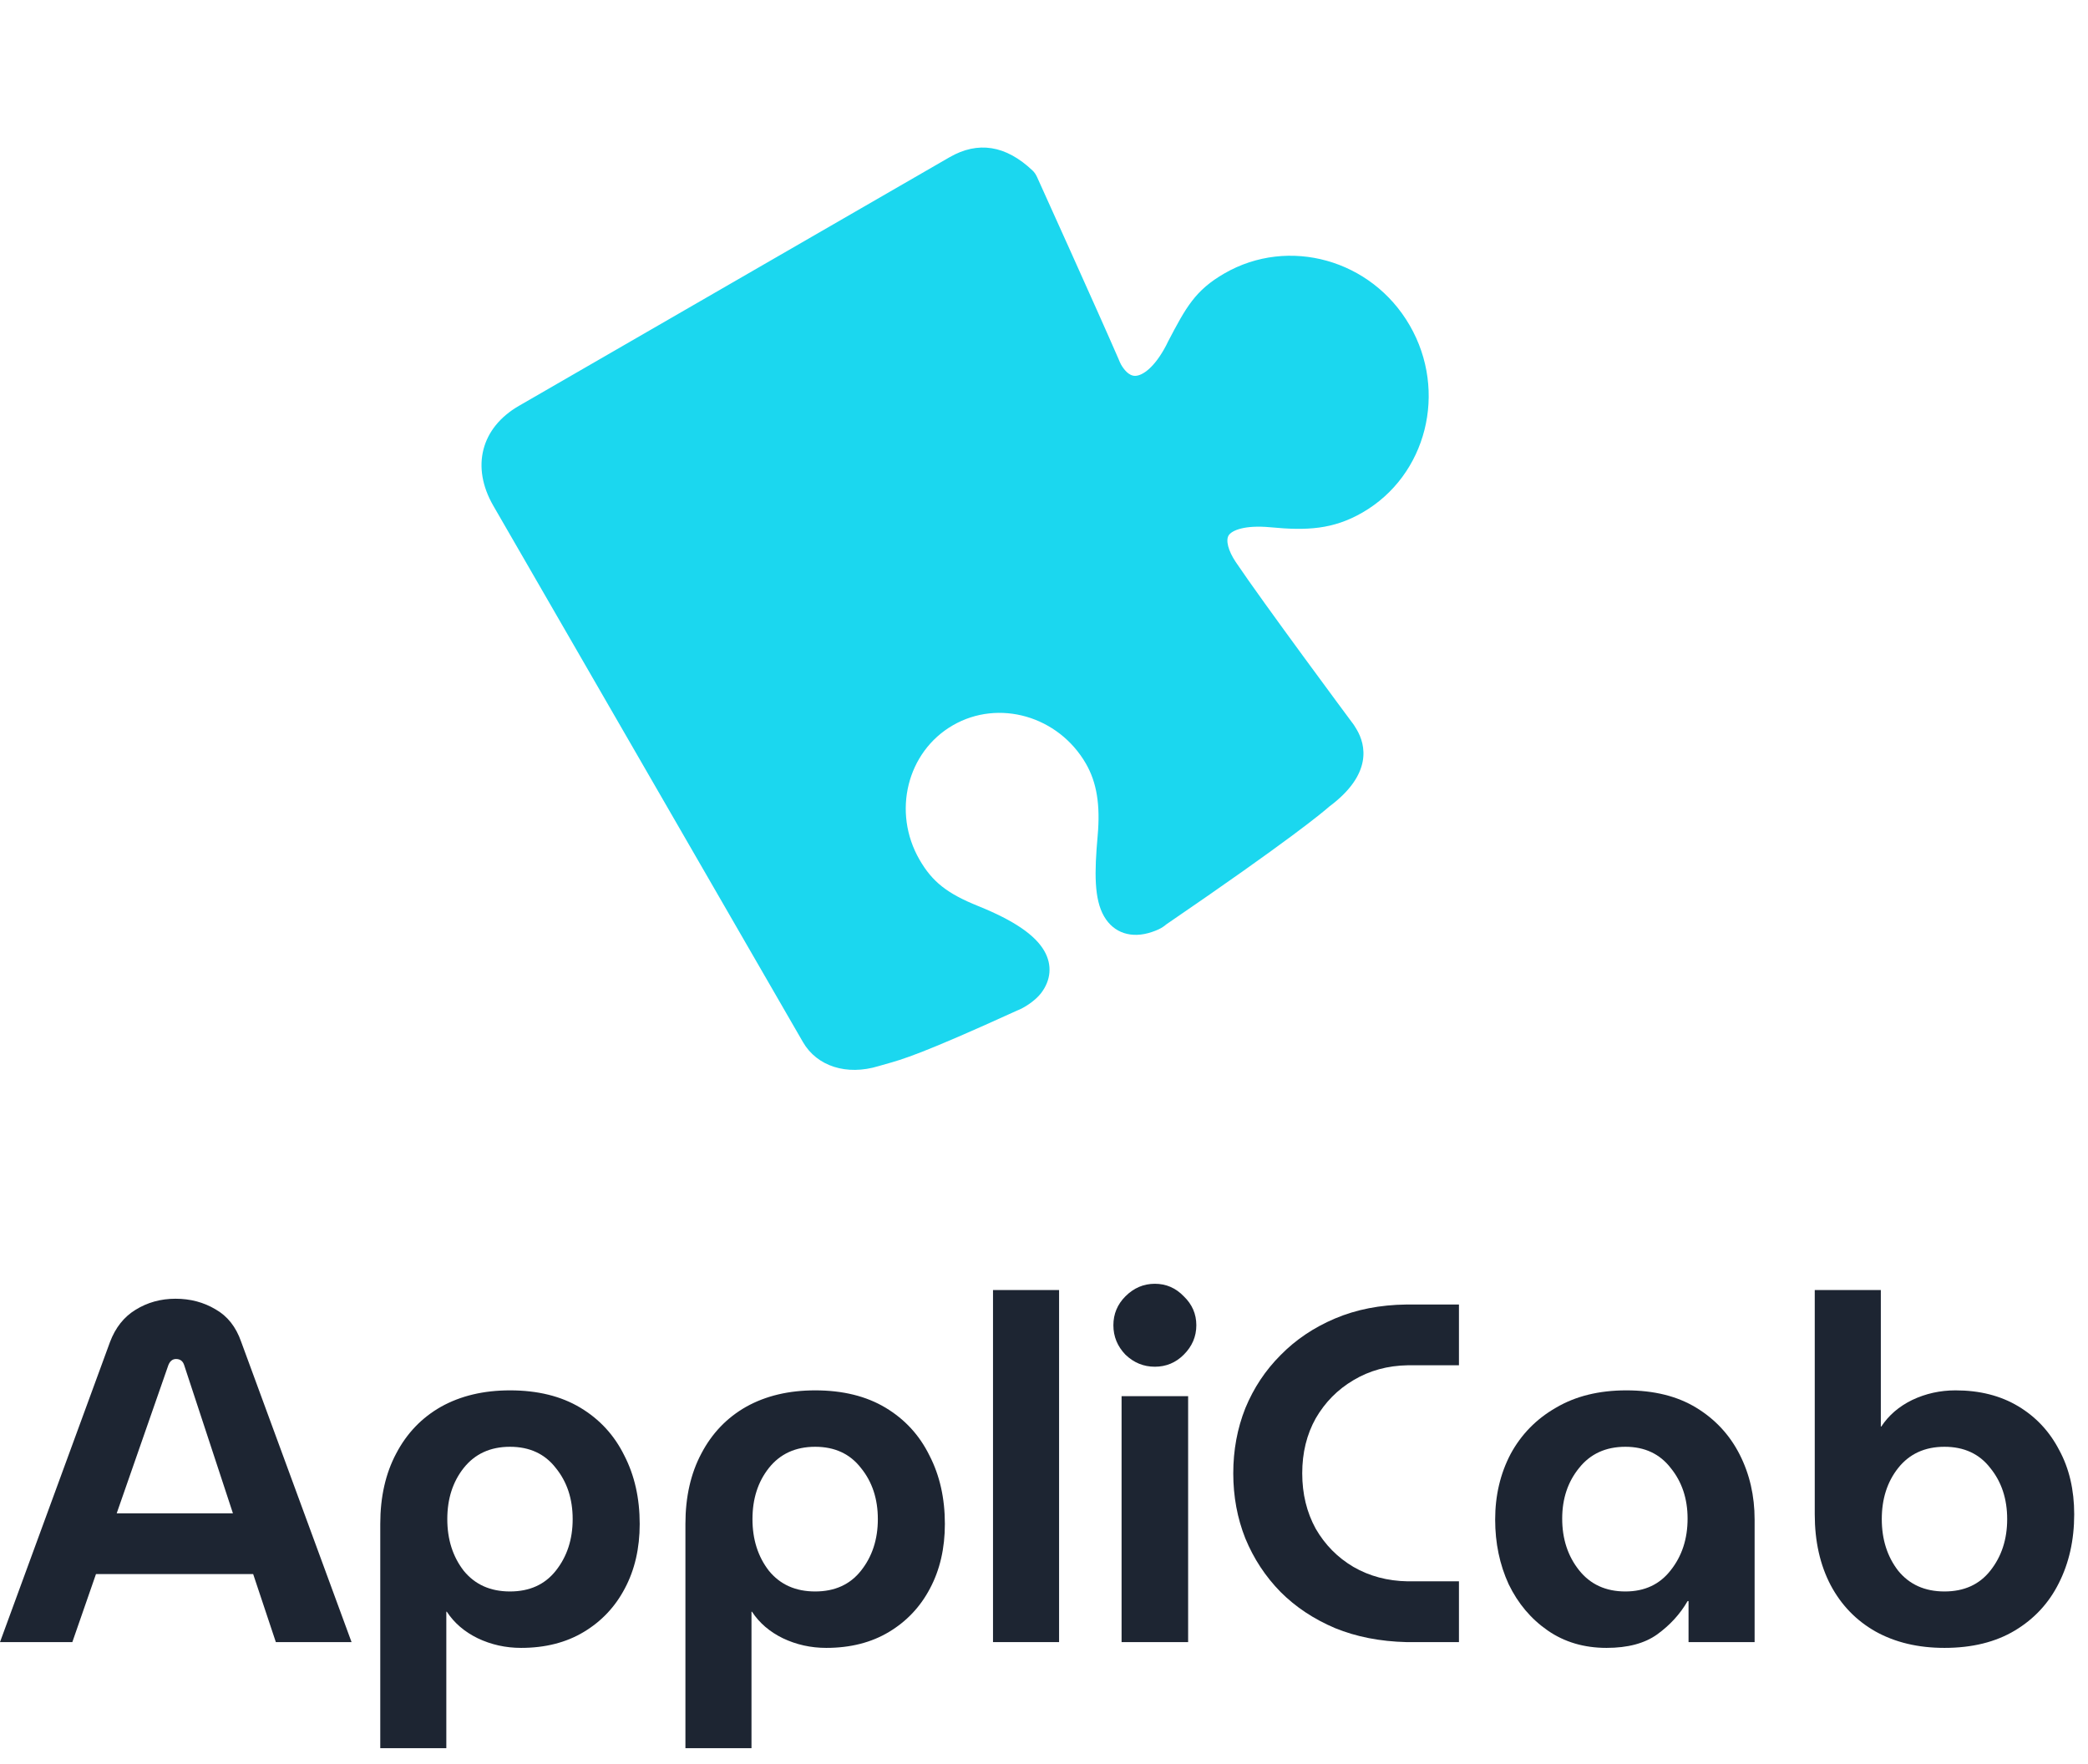
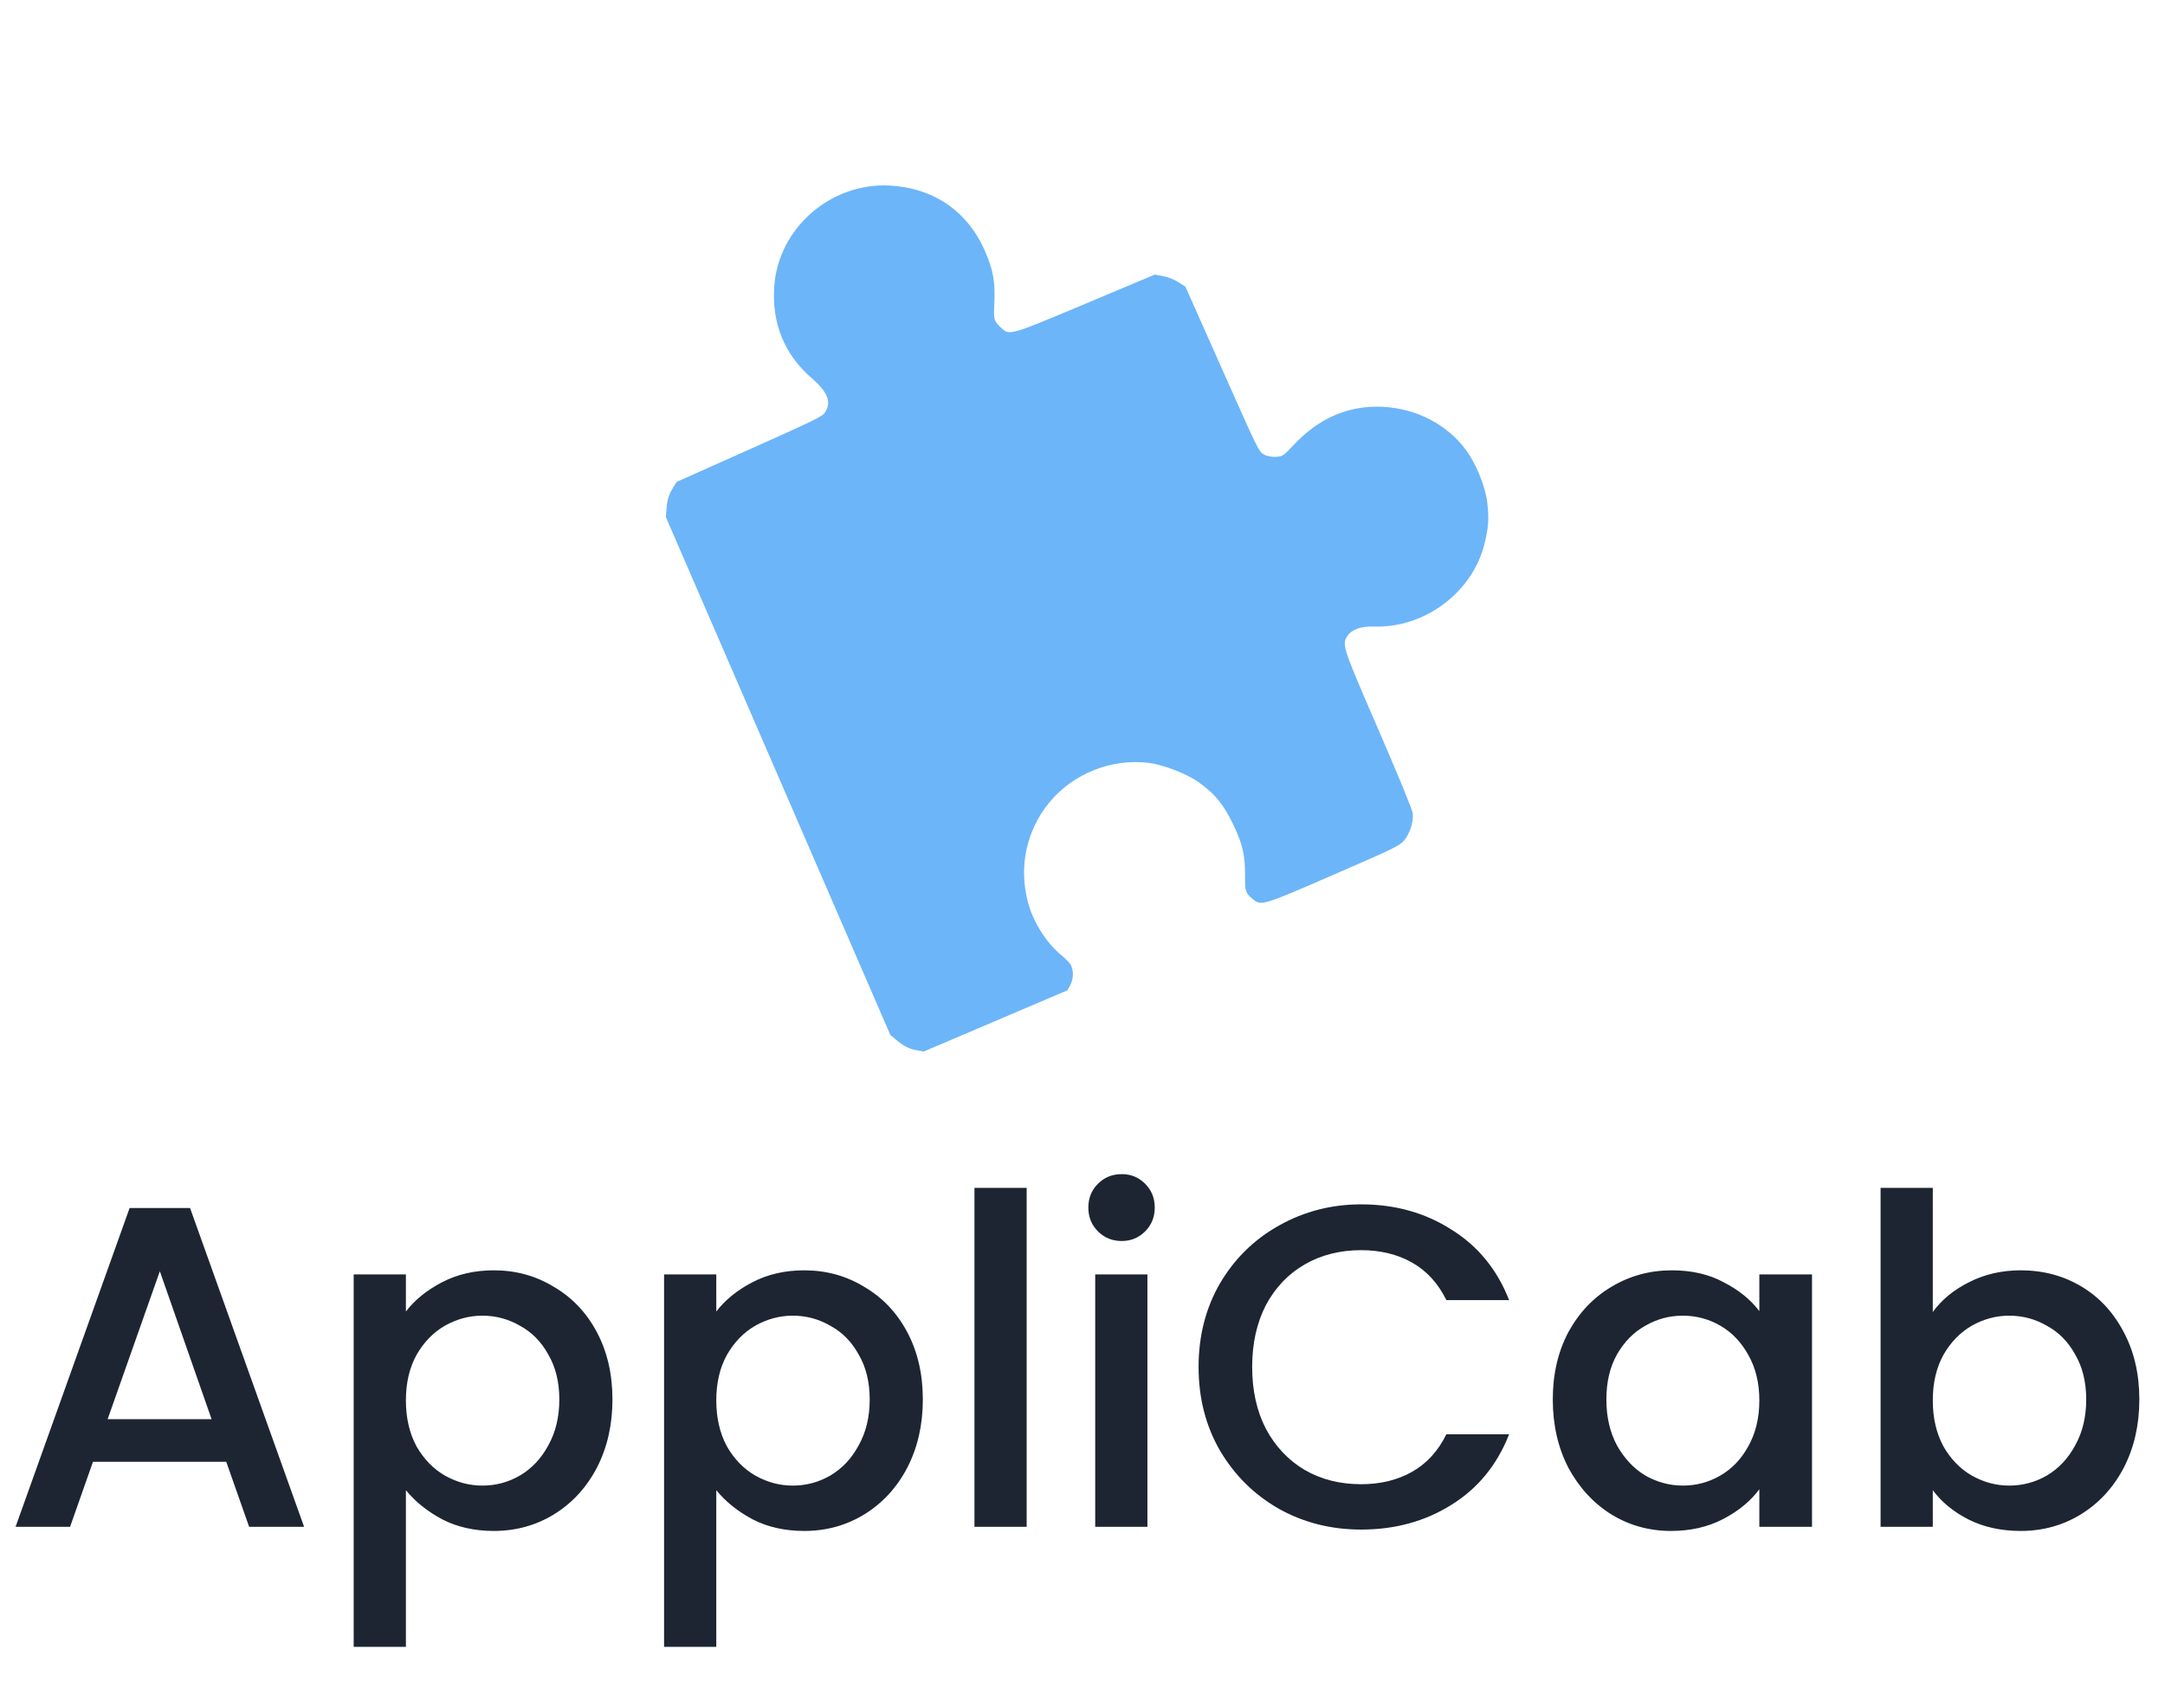
- <svg xmlns="http://www.w3.org/2000/svg" width="135" height="114" viewBox="0 0 135 114" fill="none">
-   <path d="M91.148 21.042C93.612 25.309 92.243 30.739 88.091 33.137C86.187 34.236 84.478 34.314 82.142 34.09C80.488 33.934 79.652 34.282 79.44 34.613C79.238 34.932 79.411 35.611 79.896 36.334C81.622 38.907 87.365 46.642 87.387 46.669C87.523 46.838 87.638 47.026 87.733 47.191C88.28 48.138 88.775 50.045 85.936 52.153C85.544 52.503 83.38 54.316 75.404 59.766C75.103 60.03 74.767 60.157 74.477 60.256C73.162 60.706 72.006 60.324 71.384 59.246C70.739 58.13 70.755 56.429 70.97 54.027C71.148 52.024 70.909 50.583 70.209 49.37C68.434 46.295 64.574 45.18 61.607 46.893C58.64 48.606 57.676 52.506 59.451 55.581C60.278 57.014 61.242 57.771 63.243 58.578C65.566 59.515 66.924 60.45 67.517 61.478C68.042 62.387 67.952 63.376 67.305 64.217C66.927 64.706 66.213 65.168 65.756 65.337C59.577 68.154 58.34 68.496 57.264 68.796L56.802 68.928C54.745 69.557 52.821 68.942 51.915 67.374L31.896 32.699C30.445 30.187 31.097 27.657 33.547 26.242L61.384 10.171C63.228 9.106 65.031 9.384 66.767 11.032C66.887 11.143 66.984 11.301 67.054 11.453C67.092 11.538 70.982 20.129 72.318 23.208C72.368 23.326 72.418 23.46 72.479 23.566C72.638 23.841 72.963 24.307 73.396 24.3C73.864 24.295 74.643 23.772 75.398 22.332L75.521 22.081C76.679 19.873 77.269 18.771 79.165 17.677C83.317 15.28 88.685 16.775 91.148 21.042Z" fill="#1BD7EF" />
-   <path d="M0 106.167L7.109 86.773C7.462 85.837 8.013 85.141 8.761 84.684C9.531 84.206 10.393 83.967 11.349 83.967C12.306 83.967 13.168 84.195 13.937 84.653C14.706 85.089 15.257 85.785 15.59 86.742L22.73 106.167H17.835L16.369 101.77H6.205L4.677 106.167H0ZM7.545 97.841H15.06L11.911 88.269C11.828 87.999 11.651 87.864 11.381 87.864C11.152 87.864 10.986 87.999 10.882 88.269L7.545 97.841Z" fill="#1D2532" />
-   <path d="M32.973 89.891C31.268 89.891 29.782 90.244 28.514 90.951C27.267 91.658 26.3 92.666 25.615 93.975C24.929 95.264 24.586 96.781 24.586 98.528V113.026H28.857V104.202H28.889C29.366 104.93 30.032 105.501 30.884 105.917C31.757 106.333 32.692 106.541 33.69 106.541C35.249 106.541 36.6 106.198 37.743 105.512C38.887 104.826 39.77 103.89 40.394 102.706C41.038 101.5 41.36 100.107 41.36 98.528C41.36 96.865 41.028 95.389 40.363 94.1C39.718 92.79 38.772 91.761 37.525 91.013C36.278 90.265 34.761 89.891 32.973 89.891ZM32.973 93.539C34.241 93.539 35.228 93.996 35.935 94.911C36.663 95.805 37.026 96.906 37.026 98.216C37.026 99.525 36.663 100.637 35.935 101.552C35.228 102.446 34.241 102.893 32.973 102.893C31.705 102.893 30.707 102.446 29.98 101.552C29.273 100.637 28.92 99.525 28.92 98.216C28.92 96.906 29.273 95.805 29.98 94.911C30.707 93.996 31.705 93.539 32.973 93.539Z" fill="#1D2532" />
-   <path d="M52.704 89.891C50.999 89.891 49.513 90.244 48.245 90.951C46.998 91.658 46.031 92.666 45.346 93.975C44.66 95.264 44.316 96.781 44.316 98.528V113.026H48.588V104.202H48.619C49.097 104.93 49.763 105.501 50.615 105.917C51.488 106.333 52.423 106.541 53.421 106.541C54.98 106.541 56.331 106.198 57.474 105.512C58.618 104.826 59.501 103.89 60.125 102.706C60.769 101.5 61.091 100.107 61.091 98.528C61.091 96.865 60.759 95.389 60.093 94.1C59.449 92.79 58.503 91.761 57.256 91.013C56.009 90.265 54.492 89.891 52.704 89.891ZM52.704 93.539C53.972 93.539 54.959 93.996 55.666 94.911C56.394 95.805 56.757 96.906 56.757 98.216C56.757 99.525 56.394 100.637 55.666 101.552C54.959 102.446 53.972 102.893 52.704 102.893C51.436 102.893 50.438 102.446 49.711 101.552C49.004 100.637 48.651 99.525 48.651 98.216C48.651 96.906 49.004 95.805 49.711 94.911C50.438 93.996 51.436 93.539 52.704 93.539Z" fill="#1D2532" />
-   <path d="M64.203 106.167V83.405H68.475V106.167H64.203Z" fill="#1D2532" />
-   <path d="M72.516 106.167V90.265H76.819V106.167H72.516ZM74.667 88.363C73.94 88.363 73.306 88.103 72.765 87.583C72.246 87.043 71.986 86.409 71.986 85.681C71.986 84.954 72.246 84.33 72.765 83.811C73.306 83.27 73.94 83 74.667 83C75.395 83 76.018 83.27 76.538 83.811C77.079 84.33 77.349 84.954 77.349 85.681C77.349 86.409 77.079 87.043 76.538 87.583C76.018 88.103 75.395 88.363 74.667 88.363Z" fill="#1D2532" />
-   <path d="M90.931 106.167C89.226 106.125 87.688 105.824 86.316 105.262C84.944 104.68 83.77 103.901 82.793 102.924C81.816 101.926 81.057 100.772 80.517 99.463C79.997 98.153 79.737 96.75 79.737 95.254C79.737 93.757 79.997 92.354 80.517 91.044C81.057 89.735 81.816 88.592 82.793 87.615C83.77 86.617 84.944 85.827 86.316 85.245C87.688 84.663 89.226 84.362 90.931 84.341H94.329V88.269H91.024C89.715 88.29 88.54 88.612 87.501 89.236C86.482 89.839 85.672 90.66 85.069 91.699C84.487 92.739 84.196 93.923 84.196 95.254C84.196 96.584 84.487 97.779 85.069 98.839C85.672 99.879 86.482 100.7 87.501 101.302C88.54 101.905 89.715 102.217 91.024 102.238H94.329V106.167H90.931Z" fill="#1D2532" />
-   <path d="M103.873 106.541C102.418 106.541 101.15 106.166 100.069 105.418C98.988 104.67 98.146 103.672 97.543 102.425C96.961 101.157 96.67 99.764 96.67 98.247C96.67 96.688 97.003 95.274 97.668 94.006C98.354 92.739 99.331 91.741 100.599 91.013C101.867 90.265 103.384 89.891 105.151 89.891C106.939 89.891 108.446 90.265 109.672 91.013C110.899 91.761 111.834 92.77 112.478 94.038C113.123 95.306 113.445 96.709 113.445 98.247V106.167H109.173V103.516H109.111C108.633 104.348 107.978 105.065 107.147 105.668C106.336 106.25 105.245 106.541 103.873 106.541ZM105.089 102.893C106.336 102.893 107.313 102.435 108.02 101.521C108.747 100.606 109.111 99.494 109.111 98.184C109.111 96.896 108.747 95.805 108.02 94.911C107.313 93.996 106.336 93.539 105.089 93.539C103.821 93.539 102.823 93.996 102.096 94.911C101.368 95.805 101.004 96.896 101.004 98.184C101.004 99.494 101.368 100.606 102.096 101.521C102.823 102.435 103.821 102.893 105.089 102.893Z" fill="#1D2532" />
-   <path d="M125.72 106.541C124.016 106.541 122.53 106.187 121.262 105.481C120.014 104.774 119.048 103.776 118.362 102.487C117.676 101.178 117.333 99.65 117.333 97.904V83.405H121.605V92.229H121.636C122.114 91.502 122.779 90.93 123.631 90.514C124.504 90.099 125.44 89.891 126.437 89.891C127.996 89.891 129.348 90.234 130.491 90.92C131.634 91.606 132.518 92.551 133.141 93.757C133.785 94.942 134.108 96.324 134.108 97.904C134.108 99.567 133.775 101.053 133.11 102.363C132.466 103.651 131.52 104.67 130.273 105.418C129.025 106.166 127.508 106.541 125.72 106.541ZM125.72 102.893C126.988 102.893 127.976 102.446 128.682 101.552C129.41 100.637 129.774 99.525 129.774 98.216C129.774 96.906 129.41 95.805 128.682 94.911C127.976 93.996 126.988 93.539 125.72 93.539C124.452 93.539 123.455 93.996 122.727 94.911C122.02 95.805 121.667 96.906 121.667 98.216C121.667 99.525 122.02 100.637 122.727 101.552C123.455 102.446 124.452 102.893 125.72 102.893Z" fill="#1D2532" />
+ <svg xmlns="http://www.w3.org/2000/svg" width="156" height="123" viewBox="0 0 156 123" fill="none">
+   <path d="M107.165 36.212C107.306 37.363 107.254 37.978 106.975 39.14C106.126 42.658 102.685 45.244 99.032 45.141C98.075 45.107 97.408 45.344 97.093 45.81C96.681 46.45 96.704 46.532 99.315 52.555C100.739 55.839 101.757 58.31 101.791 58.572C101.881 59.178 101.578 60.1 101.148 60.577C100.806 60.949 100.414 61.145 96.058 63.034C90.811 65.309 90.871 65.296 90.192 64.708C89.746 64.321 89.71 64.178 89.713 63.176C89.726 61.615 89.548 60.836 88.848 59.373C88.141 57.927 87.567 57.214 86.353 56.343C85.527 55.753 83.823 55.095 82.812 54.966C80.115 54.62 77.341 55.717 75.609 57.812C73.959 59.82 73.395 62.436 74.066 64.991C74.437 66.398 75.36 67.883 76.419 68.768C76.685 68.982 76.989 69.285 77.105 69.432C77.368 69.793 77.377 70.487 77.121 70.967L76.914 71.346L71.73 73.555L66.556 75.758L65.921 75.639C65.512 75.552 65.105 75.347 64.736 75.046L64.158 74.571L56.069 55.913L47.979 37.254L48.037 36.531C48.063 36.072 48.216 35.597 48.426 35.256L48.762 34.715L53.997 32.38C58.763 30.247 59.255 30.007 59.447 29.714C59.931 28.963 59.645 28.244 58.478 27.235C56.527 25.55 55.591 23.268 55.792 20.611C56.091 16.436 59.845 13.162 64.085 13.366C67.26 13.531 69.728 15.216 70.978 18.1C71.56 19.442 71.718 20.296 71.649 21.788C71.584 23.016 71.612 23.11 72.071 23.556C72.747 24.198 72.615 24.229 78.193 21.89L83.208 19.782L83.801 19.893C84.13 19.949 84.625 20.142 84.903 20.325L85.417 20.655L88.056 26.588C90.641 32.399 90.699 32.532 91.068 32.74C91.263 32.853 91.656 32.934 91.94 32.916C92.427 32.876 92.478 32.841 93.168 32.106C95.024 30.116 97.156 29.191 99.649 29.31C102.048 29.429 104.254 30.569 105.618 32.401C106.347 33.378 107.04 35.067 107.165 36.212Z" fill="#6CB5F9" />
+   <path d="M16.302 105.314H6.699L5.049 110H1.122L9.339 87.032H13.695L21.912 110H17.952L16.302 105.314ZM15.246 102.245L11.517 91.586L7.755 102.245H15.246ZM29.247 94.49C29.885 93.654 30.754 92.95 31.854 92.378C32.954 91.806 34.197 91.52 35.583 91.52C37.167 91.52 38.608 91.916 39.906 92.708C41.226 93.478 42.26 94.567 43.008 95.975C43.756 97.383 44.13 99 44.13 100.826C44.13 102.652 43.756 104.291 43.008 105.743C42.26 107.173 41.226 108.295 39.906 109.109C38.608 109.901 37.167 110.297 35.583 110.297C34.197 110.297 32.965 110.022 31.887 109.472C30.809 108.9 29.929 108.196 29.247 107.36V118.646H25.485V91.817H29.247V94.49ZM40.302 100.826C40.302 99.572 40.038 98.494 39.51 97.592C39.004 96.668 38.322 95.975 37.464 95.513C36.628 95.029 35.726 94.787 34.758 94.787C33.812 94.787 32.91 95.029 32.052 95.513C31.216 95.997 30.534 96.701 30.006 97.625C29.5 98.549 29.247 99.638 29.247 100.892C29.247 102.146 29.5 103.246 30.006 104.192C30.534 105.116 31.216 105.82 32.052 106.304C32.91 106.788 33.812 107.03 34.758 107.03C35.726 107.03 36.628 106.788 37.464 106.304C38.322 105.798 39.004 105.072 39.51 104.126C40.038 103.18 40.302 102.08 40.302 100.826ZM51.612 94.49C52.25 93.654 53.119 92.95 54.219 92.378C55.319 91.806 56.562 91.52 57.948 91.52C59.532 91.52 60.973 91.916 62.271 92.708C63.591 93.478 64.625 94.567 65.373 95.975C66.121 97.383 66.495 99 66.495 100.826C66.495 102.652 66.121 104.291 65.373 105.743C64.625 107.173 63.591 108.295 62.271 109.109C60.973 109.901 59.532 110.297 57.948 110.297C56.562 110.297 55.33 110.022 54.252 109.472C53.174 108.9 52.294 108.196 51.612 107.36V118.646H47.85V91.817H51.612V94.49ZM62.667 100.826C62.667 99.572 62.403 98.494 61.875 97.592C61.369 96.668 60.687 95.975 59.829 95.513C58.993 95.029 58.091 94.787 57.123 94.787C56.177 94.787 55.275 95.029 54.417 95.513C53.581 95.997 52.899 96.701 52.371 97.625C51.865 98.549 51.612 99.638 51.612 100.892C51.612 102.146 51.865 103.246 52.371 104.192C52.899 105.116 53.581 105.82 54.417 106.304C55.275 106.788 56.177 107.03 57.123 107.03C58.091 107.03 58.993 106.788 59.829 106.304C60.687 105.798 61.369 105.072 61.875 104.126C62.403 103.18 62.667 102.08 62.667 100.826ZM73.977 85.58V110H70.215V85.58H73.977ZM80.83 89.408C80.148 89.408 79.576 89.177 79.114 88.715C78.652 88.253 78.421 87.681 78.421 86.999C78.421 86.317 78.652 85.745 79.114 85.283C79.576 84.821 80.148 84.59 80.83 84.59C81.49 84.59 82.051 84.821 82.513 85.283C82.975 85.745 83.206 86.317 83.206 86.999C83.206 87.681 82.975 88.253 82.513 88.715C82.051 89.177 81.49 89.408 80.83 89.408ZM82.678 91.817V110H78.916V91.817H82.678ZM86.364 98.483C86.364 96.239 86.881 94.226 87.915 92.444C88.971 90.662 90.39 89.276 92.172 88.286C93.976 87.274 95.945 86.768 98.079 86.768C100.521 86.768 102.688 87.373 104.58 88.583C106.494 89.771 107.88 91.465 108.738 93.665H104.217C103.623 92.455 102.798 91.553 101.742 90.959C100.686 90.365 99.465 90.068 98.079 90.068C96.561 90.068 95.208 90.409 94.02 91.091C92.832 91.773 91.897 92.752 91.215 94.028C90.555 95.304 90.225 96.789 90.225 98.483C90.225 100.177 90.555 101.662 91.215 102.938C91.897 104.214 92.832 105.204 94.02 105.908C95.208 106.59 96.561 106.931 98.079 106.931C99.465 106.931 100.686 106.634 101.742 106.04C102.798 105.446 103.623 104.544 104.217 103.334H108.738C107.88 105.534 106.494 107.228 104.58 108.416C102.688 109.604 100.521 110.198 98.079 110.198C95.923 110.198 93.954 109.703 92.172 108.713C90.39 107.701 88.971 106.304 87.915 104.522C86.881 102.74 86.364 100.727 86.364 98.483ZM111.887 100.826C111.887 99 112.261 97.383 113.009 95.975C113.779 94.567 114.813 93.478 116.111 92.708C117.431 91.916 118.883 91.52 120.467 91.52C121.897 91.52 123.14 91.806 124.196 92.378C125.274 92.928 126.132 93.621 126.77 94.457V91.817H130.565V110H126.77V107.294C126.132 108.152 125.263 108.867 124.163 109.439C123.063 110.011 121.809 110.297 120.401 110.297C118.839 110.297 117.409 109.901 116.111 109.109C114.813 108.295 113.779 107.173 113.009 105.743C112.261 104.291 111.887 102.652 111.887 100.826ZM126.77 100.892C126.77 99.638 126.506 98.549 125.978 97.625C125.472 96.701 124.801 95.997 123.965 95.513C123.129 95.029 122.227 94.787 121.259 94.787C120.291 94.787 119.389 95.029 118.553 95.513C117.717 95.975 117.035 96.668 116.507 97.592C116.001 98.494 115.748 99.572 115.748 100.826C115.748 102.08 116.001 103.18 116.507 104.126C117.035 105.072 117.717 105.798 118.553 106.304C119.411 106.788 120.313 107.03 121.259 107.03C122.227 107.03 123.129 106.788 123.965 106.304C124.801 105.82 125.472 105.116 125.978 104.192C126.506 103.246 126.77 102.146 126.77 100.892ZM139.268 94.523C139.906 93.643 140.775 92.928 141.875 92.378C142.997 91.806 144.24 91.52 145.604 91.52C147.21 91.52 148.662 91.905 149.96 92.675C151.258 93.445 152.281 94.545 153.029 95.975C153.777 97.383 154.151 99 154.151 100.826C154.151 102.652 153.777 104.291 153.029 105.743C152.281 107.173 151.247 108.295 149.927 109.109C148.629 109.901 147.188 110.297 145.604 110.297C144.196 110.297 142.942 110.022 141.842 109.472C140.764 108.922 139.906 108.218 139.268 107.36V110H135.506V85.58H139.268V94.523ZM150.323 100.826C150.323 99.572 150.059 98.494 149.531 97.592C149.025 96.668 148.343 95.975 147.485 95.513C146.649 95.029 145.747 94.787 144.779 94.787C143.833 94.787 142.931 95.029 142.073 95.513C141.237 95.997 140.555 96.701 140.027 97.625C139.521 98.549 139.268 99.638 139.268 100.892C139.268 102.146 139.521 103.246 140.027 104.192C140.555 105.116 141.237 105.82 142.073 106.304C142.931 106.788 143.833 107.03 144.779 107.03C145.747 107.03 146.649 106.788 147.485 106.304C148.343 105.798 149.025 105.072 149.531 104.126C150.059 103.18 150.323 102.08 150.323 100.826Z" fill="#1D2532" />
</svg>
